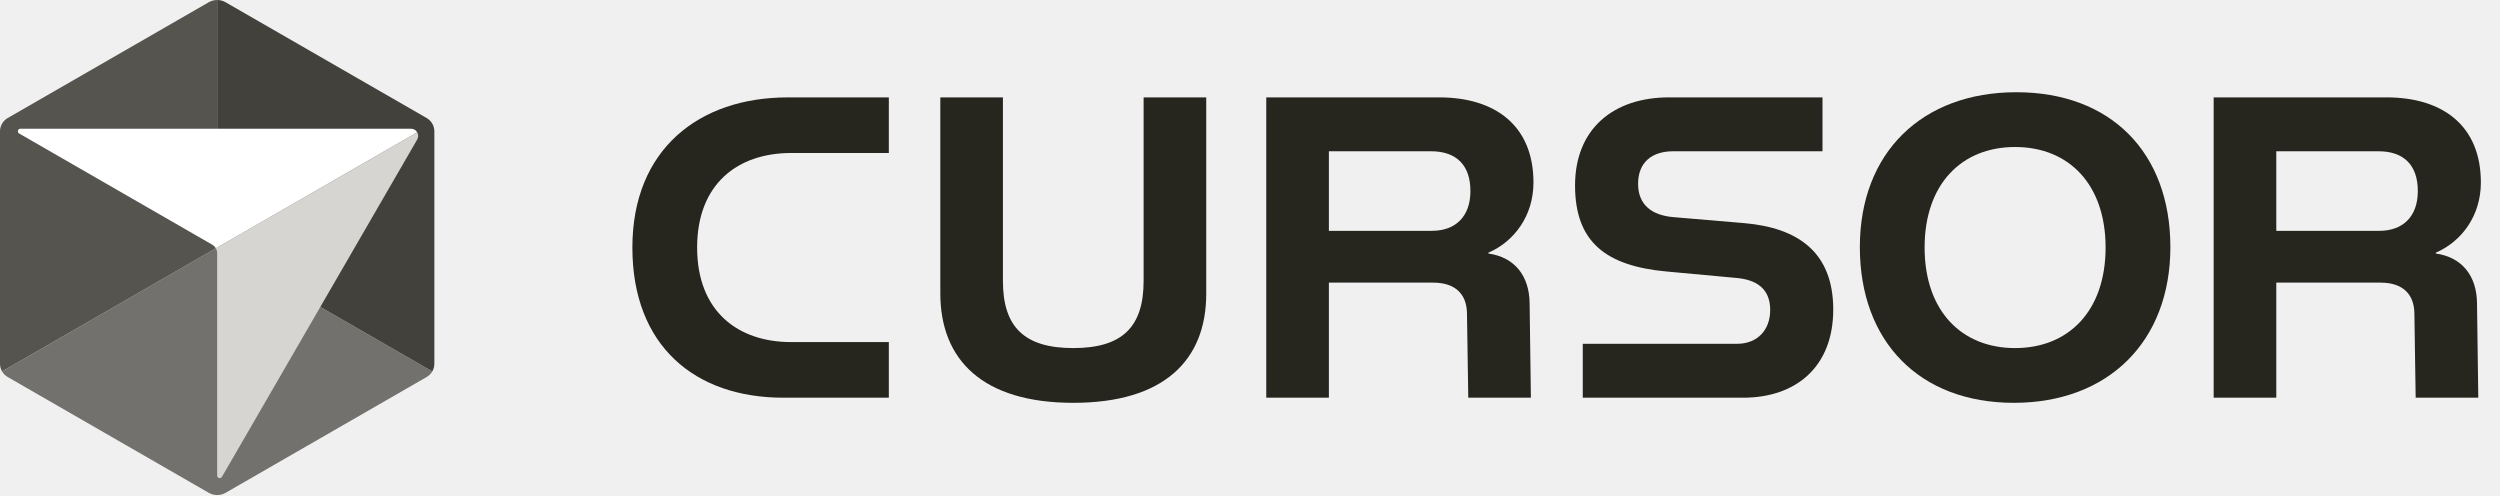
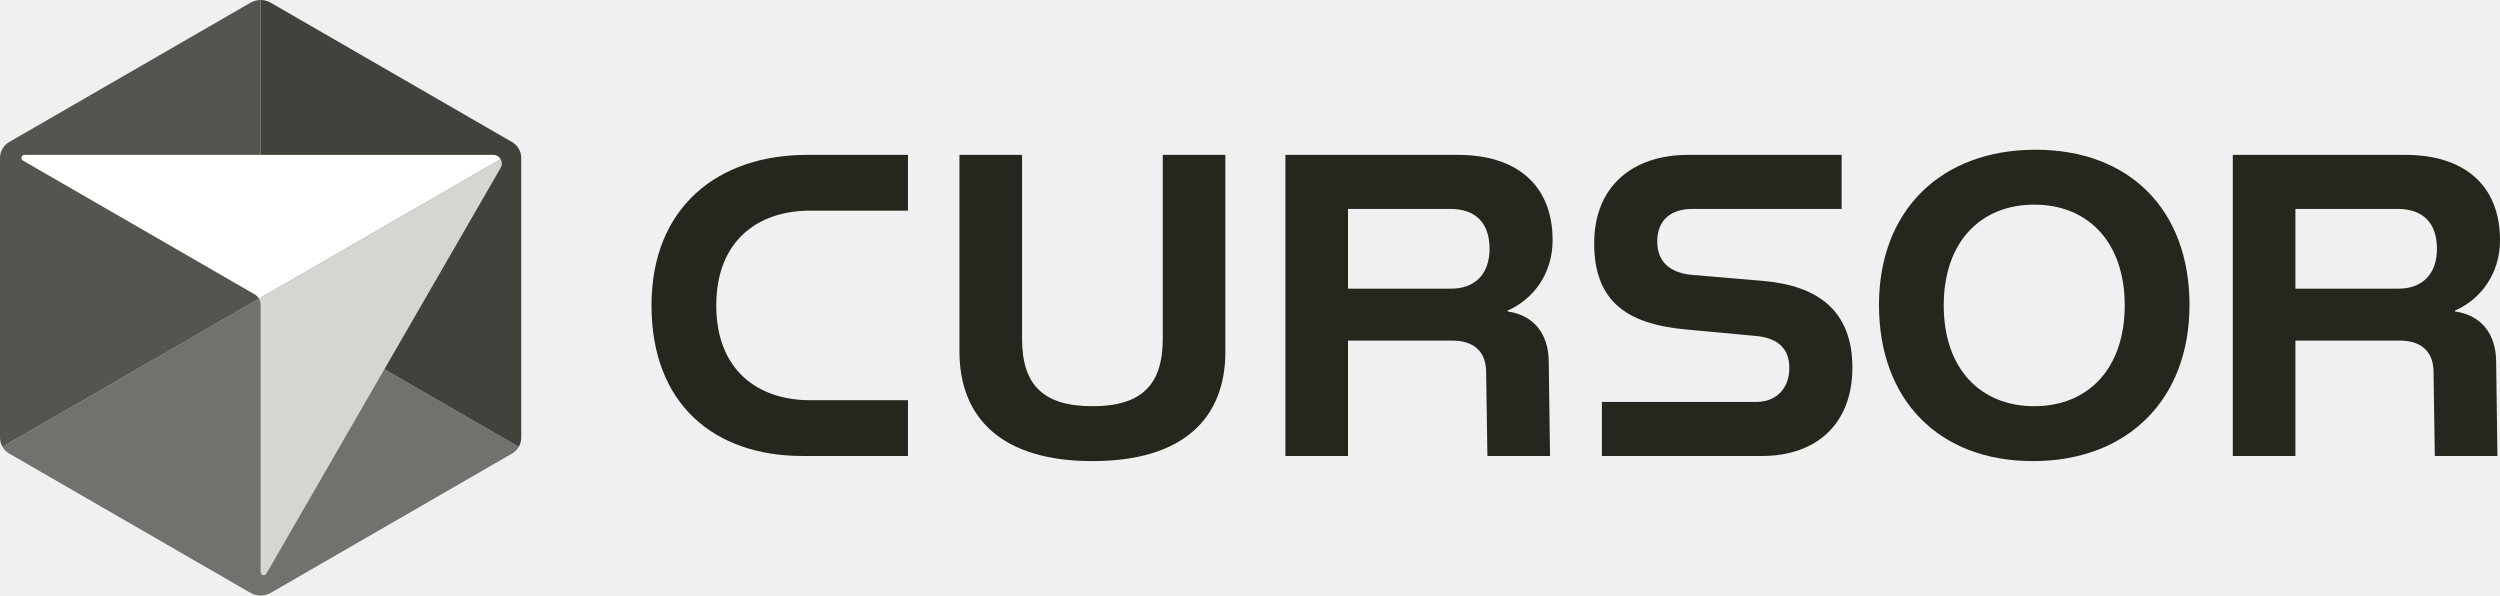
- <svg xmlns="http://www.w3.org/2000/svg" width="101" height="20" viewBox="0 0 101 20" fill="none">
-   <path d="M8.774 10L17.465 15.005C17.411 15.097 17.334 15.176 17.238 15.231L9.115 19.909C8.904 20.03 8.644 20.03 8.433 19.909L0.31 15.231C0.214 15.176 0.136 15.097 0.083 15.005L8.774 10Z" fill="#72716D" />
-   <path d="M8.774 0V10L0.083 15.005C0.03 14.913 0 14.806 0 14.696V5.304C0 5.083 0.118 4.88 0.31 4.769L8.432 0.091C8.538 0.03 8.656 0 8.773 0H8.774Z" fill="#55544F" />
-   <path d="M17.464 4.995C17.411 4.903 17.333 4.824 17.238 4.769L9.114 0.091C9.009 0.03 8.891 0 8.774 0V10L17.465 15.005C17.518 14.913 17.548 14.806 17.548 14.696V5.304C17.548 5.194 17.518 5.088 17.465 4.995H17.464Z" fill="#43413C" />
-   <path d="M16.856 5.345C16.905 5.43 16.912 5.539 16.856 5.636L8.967 19.264C8.914 19.357 8.773 19.319 8.773 19.212V10.232C8.773 10.16 8.754 10.091 8.719 10.031L16.856 5.345H16.856V5.345Z" fill="#D6D5D2" />
-   <path d="M16.856 5.345L8.72 10.031C8.685 9.971 8.635 9.92 8.572 9.884L0.775 5.394C0.683 5.341 0.721 5.2 0.827 5.2H16.604C16.716 5.2 16.807 5.261 16.856 5.345Z" fill="white" />
-   <path d="M31.82 3.934H35.909V6.181H31.959C29.827 6.181 28.164 7.408 28.164 10C28.164 12.593 29.827 13.82 31.959 13.82H35.909V16.067H31.647C28.077 16.067 25.548 13.976 25.548 10.001C25.548 6.026 28.25 3.935 31.82 3.935V3.934Z" fill="#26251E" />
-   <path d="M37.989 3.934H40.518V11.348C40.518 13.197 41.367 14.062 43.36 14.062C45.353 14.062 46.202 13.198 46.202 11.348V3.934H48.732V11.866C48.732 14.562 47.016 16.274 43.36 16.274C39.704 16.274 37.989 14.545 37.989 11.849V3.934Z" fill="#26251E" />
-   <path d="M61.952 7.373C61.952 8.721 61.172 9.758 60.132 10.208V10.242C61.224 10.398 61.779 11.176 61.796 12.23L61.848 16.067H59.318L59.266 12.645C59.249 11.884 58.798 11.418 57.897 11.418H53.687V16.067H51.157V3.934H58.14C60.427 3.934 61.952 5.091 61.952 7.373ZM59.405 7.719C59.405 6.682 58.85 6.111 57.811 6.111H53.687V9.326H57.845C58.798 9.326 59.405 8.755 59.405 7.718V7.719Z" fill="#26251E" />
-   <path d="M71.516 12.523C71.516 11.659 70.961 11.296 70.13 11.227L67.323 10.968C64.897 10.744 63.632 9.793 63.632 7.494C63.632 5.195 65.192 3.934 67.427 3.934H73.629V6.111H67.6C66.734 6.111 66.179 6.561 66.179 7.425C66.179 8.289 66.751 8.704 67.617 8.773L70.476 9.015C72.642 9.205 74.063 10.191 74.063 12.506C74.063 14.822 72.556 16.067 70.424 16.067H63.944V13.889H70.182C70.996 13.889 71.516 13.336 71.516 12.524V12.523Z" fill="#26251E" />
-   <path d="M81.462 3.726C85.274 3.726 87.683 6.163 87.683 9.983C87.683 13.802 85.17 16.274 81.358 16.274C77.546 16.274 75.138 13.802 75.138 9.983C75.138 6.163 77.65 3.726 81.462 3.726ZM85.066 10C85.066 7.442 83.576 5.939 81.41 5.939C79.244 5.939 77.754 7.442 77.754 10C77.754 12.558 79.244 14.062 81.41 14.062C83.576 14.062 85.066 12.558 85.066 10Z" fill="#26251E" />
-   <path d="M100.227 7.373C100.227 8.721 99.447 9.758 98.407 10.208V10.242C99.499 10.398 100.054 11.176 100.071 12.23L100.123 16.067H97.593L97.541 12.645C97.524 11.884 97.073 11.418 96.172 11.418H91.962V16.067H89.432V3.934H96.415C98.702 3.934 100.227 5.091 100.227 7.373ZM97.68 7.719C97.68 6.682 97.125 6.111 96.086 6.111H91.962V9.326H96.12C97.073 9.326 97.68 8.755 97.68 7.718V7.719Z" fill="#26251E" />
+ <svg xmlns="http://www.w3.org/2000/svg" id="Ebene_1" version="1.1" viewBox="0 0 2238.7 533.32">
+   <defs>
+     <style>
+       .st0 {
+         fill: #26251e;
+       }
+ 
+       .st1 {
+         fill: #72716d;
+       }
+ 
+       .st2 {
+         fill: #55544f;
+       }
+ 
+       .st3 {
+         fill: #fff;
+       }
+ 
+       .st4 {
+         fill: #43413c;
+       }
+ 
+       .st5 {
+         fill: #d6d5d2;
+       }
+     </style>
+   </defs>
+   <g>
+     <path class="st1" d="M233.37,266.66l231.16,133.46c-1.42,2.46-3.48,4.56-6.03,6.03l-216.06,124.74c-5.61,3.24-12.53,3.24-18.14,0L8.24,406.15c-2.55-1.47-4.61-3.57-6.03-6.03l231.16-133.46h0Z" />
+     <path class="st2" d="M233.37,0v266.66L2.21,400.12c-1.42-2.46-2.21-5.3-2.21-8.24v-250.44c0-5.89,3.14-11.32,8.24-14.27L224.29,2.43c2.81-1.62,5.94-2.43,9.07-2.43h.01Z" />
+     <path class="st4" d="M464.52,133.2c-1.42-2.46-3.48-4.56-6.03-6.03L242.43,2.43c-2.8-1.62-5.93-2.43-9.06-2.43v266.66l231.16,133.46c1.42-2.46,2.21-5.3,2.21-8.24v-250.44c0-2.95-.78-5.77-2.21-8.24h-.01Z" />
+     <path class="st5" d="M448.35,142.54c1.31,2.26,1.49,5.16,0,7.74l-209.83,363.42c-1.41,2.46-5.16,1.45-5.16-1.38v-239.48c0-1.91-.51-3.75-1.44-5.36l216.42-124.95h.01Z" />
+     <path class="st3" d="M448.35,142.54l-216.42,124.95c-.92-1.6-2.26-2.96-3.92-3.92L20.62,143.83c-2.46-1.41-1.45-5.16,1.38-5.16h419.65c2.98,0,5.4,1.61,6.7,3.87Z" />
+   </g>
+   <g>
+     <path class="st0" d="M722.44,138.69h90.64v49.93h-87.57c-47.24,0-84.11,27.27-84.11,84.88s36.87,84.88,84.11,84.88h87.57v49.93h-94.48c-79.12,0-135.19-46.47-135.19-134.8s59.91-134.8,139.03-134.8v-.02h0Z" />
+     <path class="st0" d="M859.17,138.69h56.07v164.76c0,41.09,18.82,60.3,62.99,60.3s62.99-19.2,62.99-60.3v-164.76h56.07v176.28c0,59.91-38.02,97.94-119.06,97.94s-119.06-38.41-119.06-98.32v-175.9h0Z" />
+     <path class="st0" d="M1390.32,215.12c0,29.96-17.28,53-40.33,62.99v.77c24.2,3.46,36.49,20.74,36.87,44.17l1.15,85.26h-56.07l-1.15-76.04c-.38-16.9-10.37-27.27-30.34-27.27h-93.33v103.31h-56.07V138.69h154.78c50.7,0,84.49,25.73,84.49,76.43h0ZM1333.86,222.8c0-23.04-12.29-35.72-35.33-35.72h-91.41v71.43h92.17c21.12,0,34.57-12.67,34.57-35.72h0Z" />
+     <path class="st0" d="M1602.31,329.57c0-19.2-12.29-27.27-30.72-28.8l-62.22-5.76c-53.77-4.99-81.81-26.12-81.81-77.2s34.57-79.12,84.11-79.12h137.49v48.39h-133.65c-19.2,0-31.49,9.99-31.49,29.19s12.67,28.42,31.88,29.96l63.37,5.38c48.01,4.22,79.5,26.12,79.5,77.58s-33.41,79.12-80.65,79.12h-143.64v-48.39h138.26c18.05,0,29.57-12.29,29.57-30.34h0Z" />
+     <path class="st0" d="M1822.77,134.08c84.49,0,137.88,54.15,137.88,139.03s-55.69,139.8-140.18,139.8-137.88-54.92-137.88-139.8,55.69-139.03,140.18-139.03h0ZM1902.65,273.5c0-56.84-33.03-90.25-81.04-90.25s-81.04,33.41-81.04,90.25,33.03,90.25,81.04,90.25,81.04-33.41,81.04-90.25Z" />
+     <path class="st0" d="M2238.7,215.12c0,29.96-17.28,53-40.33,62.99v.77c24.2,3.46,36.49,20.74,36.87,44.17l1.15,85.26h-56.07l-1.15-76.04c-.38-16.9-10.37-27.27-30.34-27.27h-93.33v103.31h-56.07V138.69h154.78c50.7,0,84.49,25.73,84.49,76.43h0ZM2182.24,222.8c0-23.04-12.29-35.72-35.33-35.72h-91.41v71.43h92.17c21.12,0,34.57-12.67,34.57-35.72h0Z" />
+   </g>
</svg>
